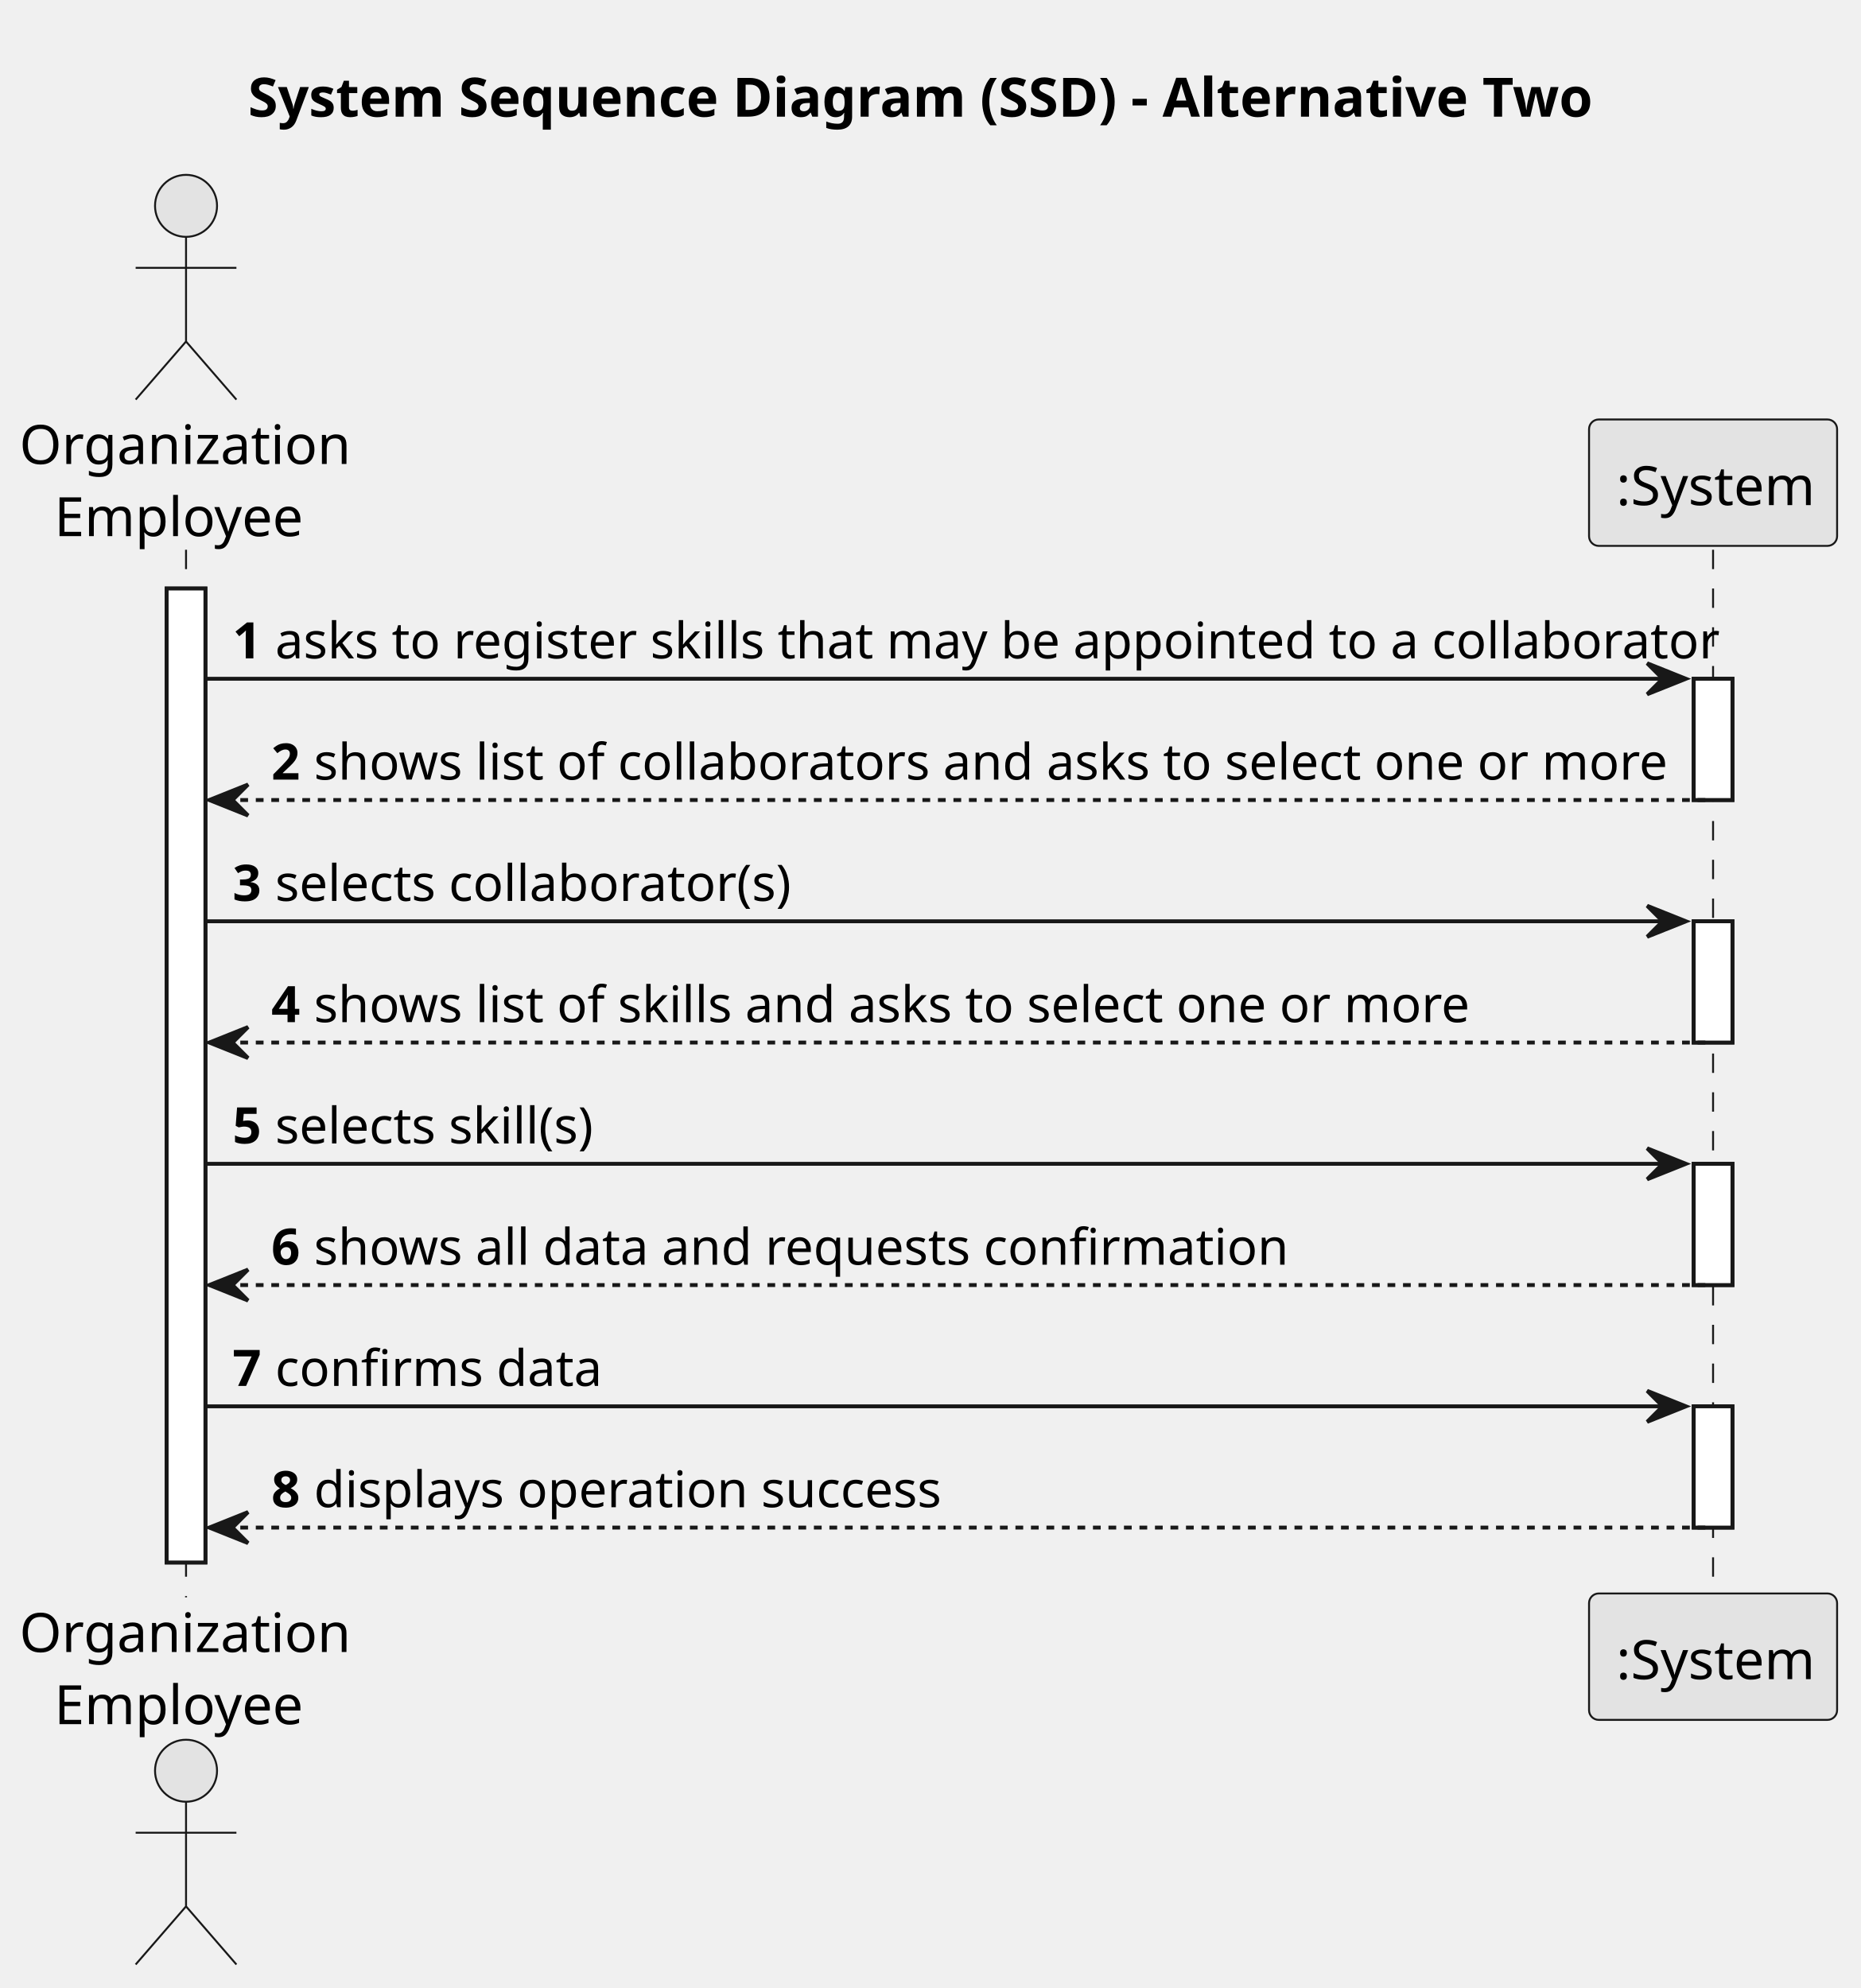
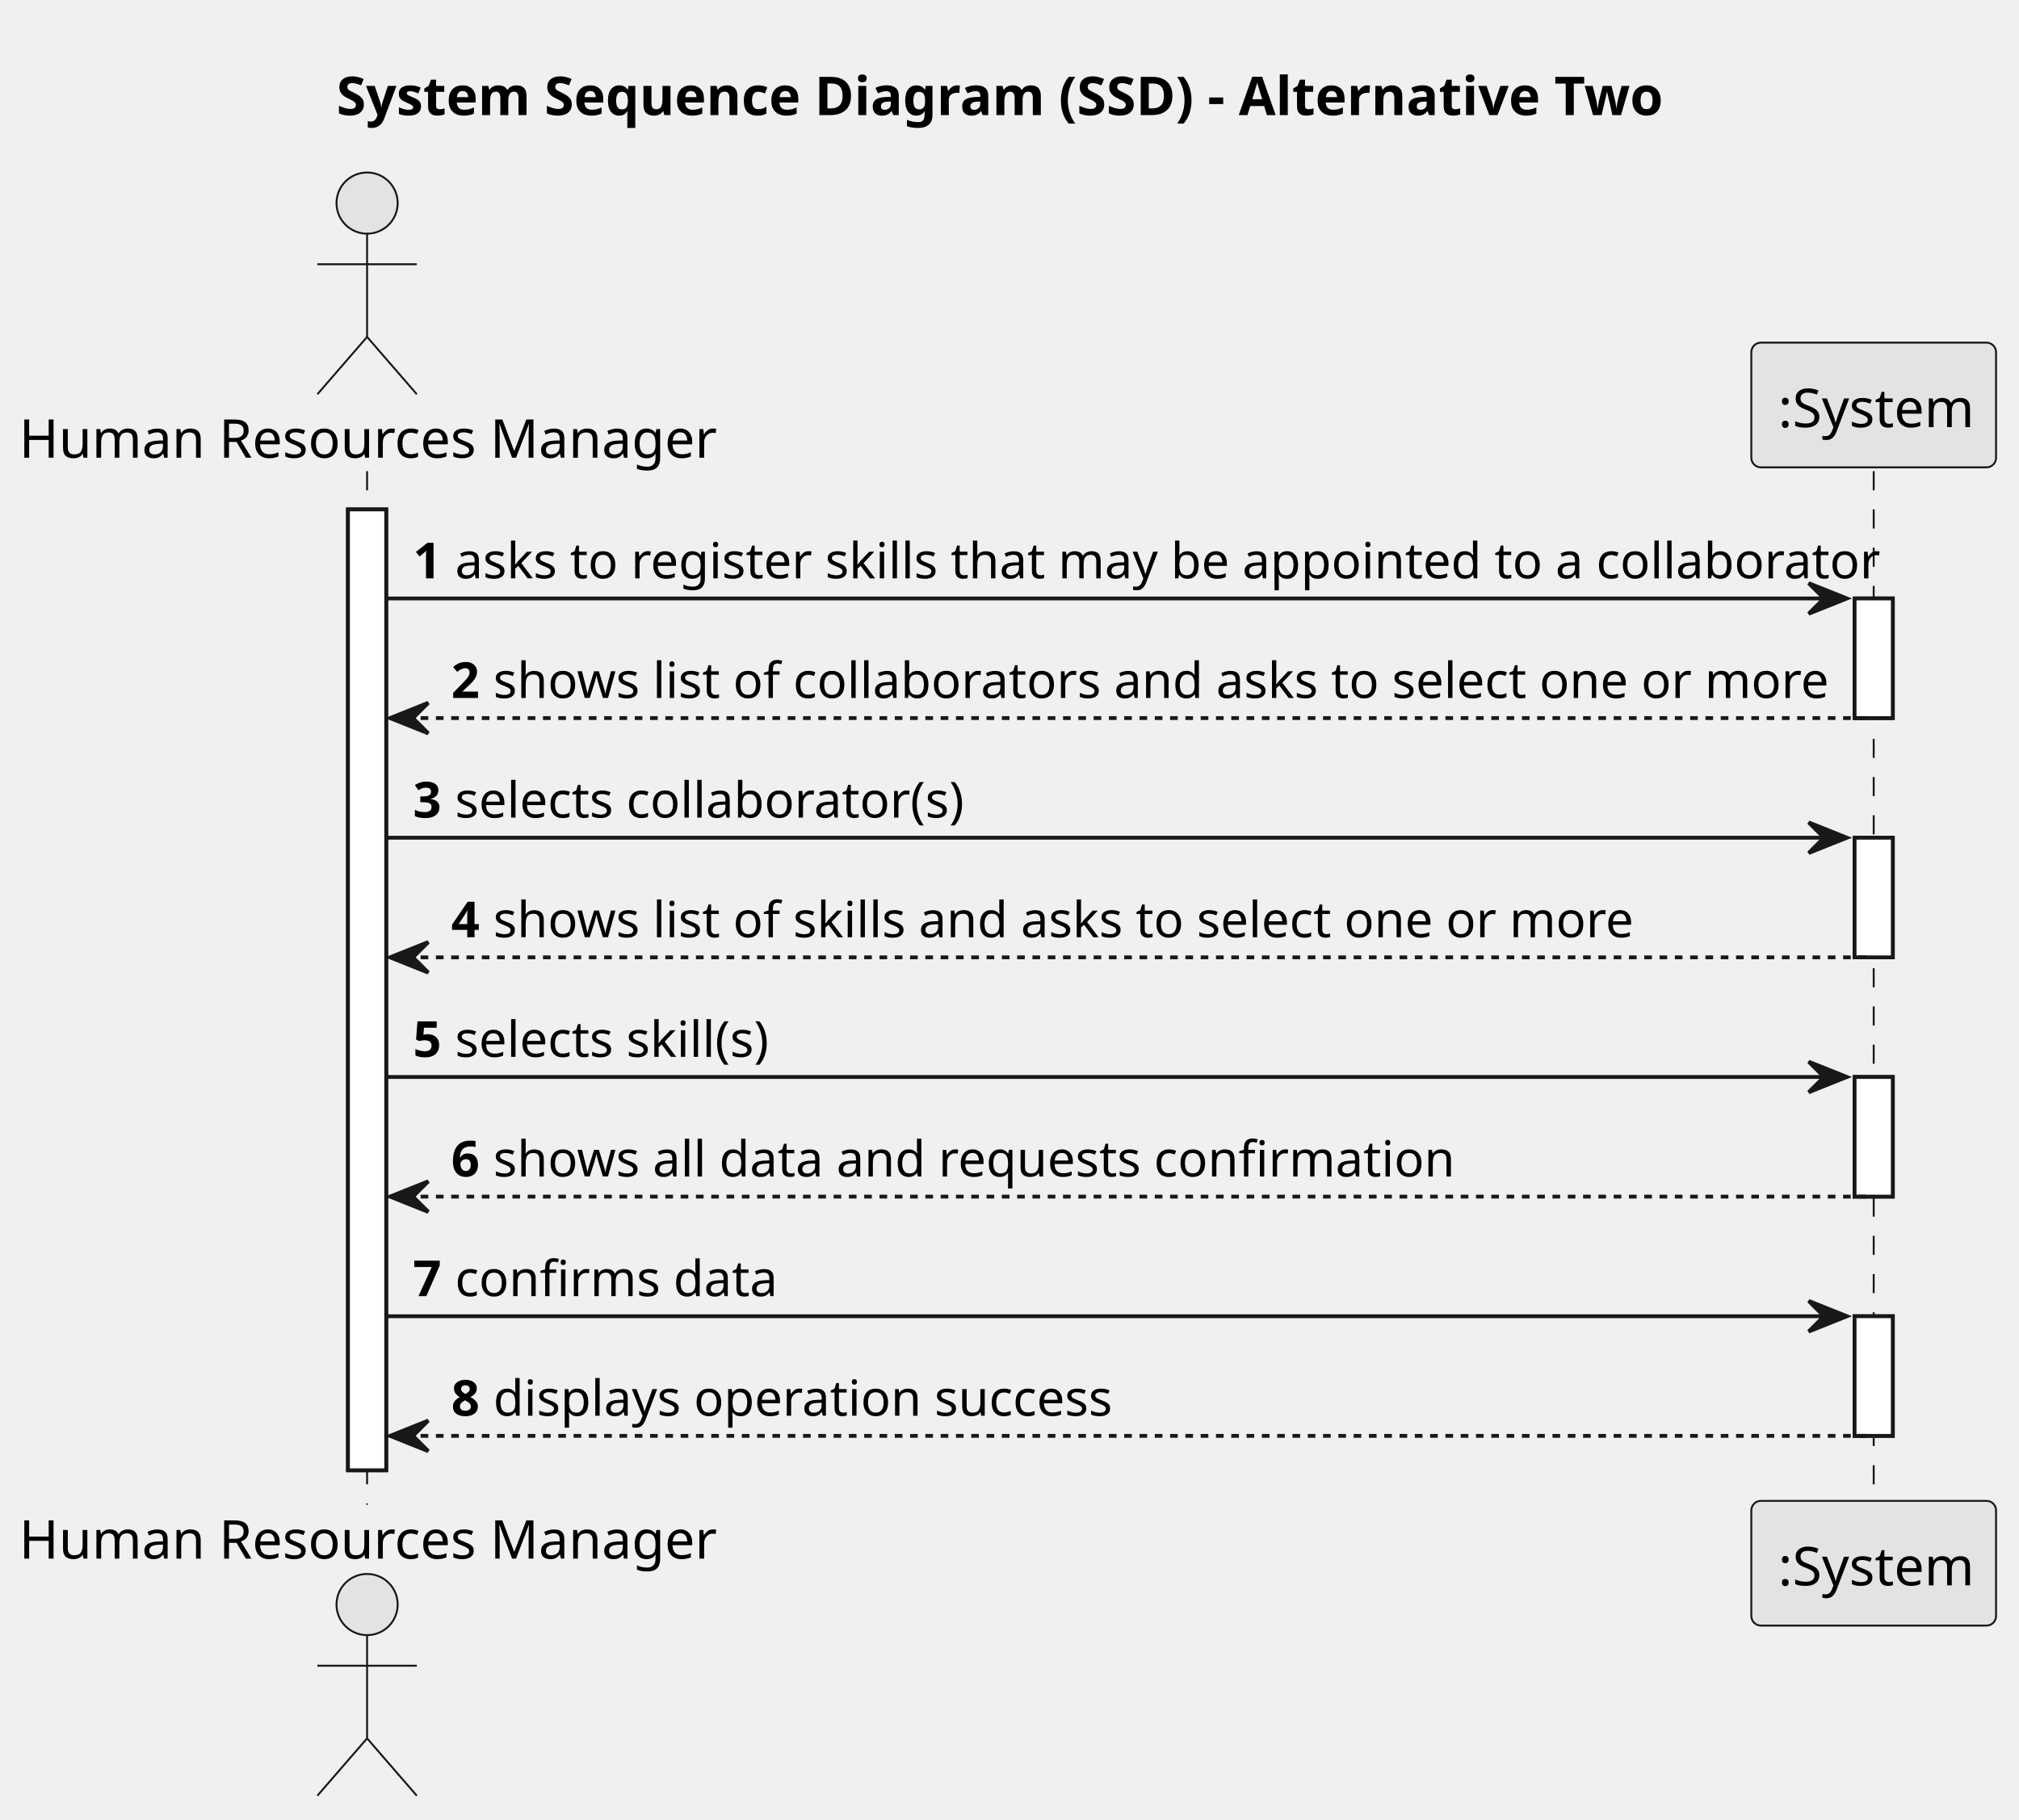
- <svg xmlns="http://www.w3.org/2000/svg" contentStyleType="text/css" height="513px" preserveAspectRatio="none" style="width:480px;height:513px;background:#FFFFFF;" version="1.1" viewBox="0 0 480 513" width="480px" zoomAndPan="magnify">
+ <svg xmlns="http://www.w3.org/2000/svg" contentStyleType="text/css" height="476px" preserveAspectRatio="none" style="width:528px;height:476px;background:#FFFFFF;" version="1.1" viewBox="0 0 528 476" width="528px" zoomAndPan="magnify">
  <defs />
  <g>
-     <text fill="#000000" font-family="sans-serif" font-size="14" font-weight="bold" lengthAdjust="spacing" textLength="350" x="64" y="30.107">System Sequence Diagram (SSD) - Alternative Two</text>
-     <rect fill="#FFFFFF" height="251.328" style="stroke:#181818;stroke-width:1.0;" width="10" x="43" y="151.863" />
-     <rect fill="#FFFFFF" height="31.291" style="stroke:#181818;stroke-width:1.0;" width="10" x="437" y="175.154" />
-     <rect fill="#FFFFFF" height="31.291" style="stroke:#181818;stroke-width:1.0;" width="10" x="437" y="237.736" />
-     <rect fill="#FFFFFF" height="31.291" style="stroke:#181818;stroke-width:1.0;" width="10" x="437" y="300.318" />
-     <rect fill="#FFFFFF" height="31.291" style="stroke:#181818;stroke-width:1.0;" width="10" x="437" y="362.9" />
-     <line style="stroke:#181818;stroke-width:0.5;stroke-dasharray:5.0,5.0;" x1="48" x2="48" y1="141.863" y2="412.191" />
-     <line style="stroke:#181818;stroke-width:0.5;stroke-dasharray:5.0,5.0;" x1="442" x2="442" y1="141.863" y2="412.191" />
-     <text fill="#000000" font-family="sans-serif" font-size="14" lengthAdjust="spacing" textLength="80" x="5" y="119.728">Organization</text>
-     <text fill="#000000" font-family="sans-serif" font-size="14" lengthAdjust="spacing" textLength="62" x="14" y="138.35">Employee</text>
-     <ellipse cx="48" cy="53.121" fill="#E3E3E3" rx="8" ry="8" style="stroke:#181818;stroke-width:0.5;" />
-     <path d="M48,61.121 L48,88.121 M35,69.121 L61,69.121 M48,88.121 L35,103.121 M48,88.121 L61,103.121 " fill="none" style="stroke:#181818;stroke-width:0.5;" />
-     <text fill="#000000" font-family="sans-serif" font-size="14" lengthAdjust="spacing" textLength="80" x="5" y="426.299">Organization</text>
-     <text fill="#000000" font-family="sans-serif" font-size="14" lengthAdjust="spacing" textLength="62" x="14" y="444.92">Employee</text>
-     <ellipse cx="48" cy="456.934" fill="#E3E3E3" rx="8" ry="8" style="stroke:#181818;stroke-width:0.5;" />
-     <path d="M48,464.934 L48,491.934 M35,472.934 L61,472.934 M48,491.934 L35,506.934 M48,491.934 L61,506.934 " fill="none" style="stroke:#181818;stroke-width:0.5;" />
-     <rect fill="#E3E3E3" height="32.621" rx="2.5" ry="2.5" style="stroke:#181818;stroke-width:0.5;" width="64" x="410" y="108.242" />
-     <text fill="#000000" font-family="sans-serif" font-size="14" lengthAdjust="spacing" textLength="50" x="417" y="130.35">:System</text>
-     <rect fill="#E3E3E3" height="32.621" rx="2.5" ry="2.5" style="stroke:#181818;stroke-width:0.5;" width="64" x="410" y="411.191" />
-     <text fill="#000000" font-family="sans-serif" font-size="14" lengthAdjust="spacing" textLength="50" x="417" y="433.299">:System</text>
-     <rect fill="#FFFFFF" height="251.328" style="stroke:#181818;stroke-width:1.0;" width="10" x="43" y="151.863" />
-     <rect fill="#FFFFFF" height="31.291" style="stroke:#181818;stroke-width:1.0;" width="10" x="437" y="175.154" />
-     <rect fill="#FFFFFF" height="31.291" style="stroke:#181818;stroke-width:1.0;" width="10" x="437" y="237.736" />
-     <rect fill="#FFFFFF" height="31.291" style="stroke:#181818;stroke-width:1.0;" width="10" x="437" y="300.318" />
-     <rect fill="#FFFFFF" height="31.291" style="stroke:#181818;stroke-width:1.0;" width="10" x="437" y="362.9" />
-     <polygon fill="#181818" points="425,171.154,435,175.154,425,179.154,429,175.154" style="stroke:#181818;stroke-width:1.0;" />
-     <line style="stroke:#181818;stroke-width:1.0;" x1="53" x2="431" y1="175.154" y2="175.154" />
-     <text fill="#000000" font-family="sans-serif" font-size="13" font-weight="bold" lengthAdjust="spacing" textLength="7" x="60" y="169.892">1</text>
-     <text fill="#000000" font-family="sans-serif" font-size="13" lengthAdjust="spacing" textLength="354" x="71" y="169.892">asks to register skills that may be appointed to a collaborator</text>
-     <polygon fill="#181818" points="64,202.445,54,206.445,64,210.445,60,206.445" style="stroke:#181818;stroke-width:1.0;" />
-     <line style="stroke:#181818;stroke-width:1.0;stroke-dasharray:2.0,2.0;" x1="58" x2="441" y1="206.445" y2="206.445" />
-     <text fill="#000000" font-family="sans-serif" font-size="13" font-weight="bold" lengthAdjust="spacing" textLength="7" x="70" y="201.183">2</text>
-     <text fill="#000000" font-family="sans-serif" font-size="13" lengthAdjust="spacing" textLength="334" x="81" y="201.183">shows list of collaborators and asks to select one or more</text>
-     <polygon fill="#181818" points="425,233.736,435,237.736,425,241.736,429,237.736" style="stroke:#181818;stroke-width:1.0;" />
-     <line style="stroke:#181818;stroke-width:1.0;" x1="53" x2="431" y1="237.736" y2="237.736" />
-     <text fill="#000000" font-family="sans-serif" font-size="13" font-weight="bold" lengthAdjust="spacing" textLength="7" x="60" y="232.474">3</text>
-     <text fill="#000000" font-family="sans-serif" font-size="13" lengthAdjust="spacing" textLength="128" x="71" y="232.474">selects collaborator(s)</text>
-     <polygon fill="#181818" points="64,265.027,54,269.027,64,273.027,60,269.027" style="stroke:#181818;stroke-width:1.0;" />
-     <line style="stroke:#181818;stroke-width:1.0;stroke-dasharray:2.0,2.0;" x1="58" x2="441" y1="269.027" y2="269.027" />
-     <text fill="#000000" font-family="sans-serif" font-size="13" font-weight="bold" lengthAdjust="spacing" textLength="7" x="70" y="263.765">4</text>
-     <text fill="#000000" font-family="sans-serif" font-size="13" lengthAdjust="spacing" textLength="290" x="81" y="263.765">shows list of skills and asks to select one or more</text>
-     <polygon fill="#181818" points="425,296.318,435,300.318,425,304.318,429,300.318" style="stroke:#181818;stroke-width:1.0;" />
-     <line style="stroke:#181818;stroke-width:1.0;" x1="53" x2="431" y1="300.318" y2="300.318" />
-     <text fill="#000000" font-family="sans-serif" font-size="13" font-weight="bold" lengthAdjust="spacing" textLength="7" x="60" y="295.056">5</text>
-     <text fill="#000000" font-family="sans-serif" font-size="13" lengthAdjust="spacing" textLength="84" x="71" y="295.056">selects skill(s)</text>
-     <polygon fill="#181818" points="64,327.609,54,331.609,64,335.609,60,331.609" style="stroke:#181818;stroke-width:1.0;" />
-     <line style="stroke:#181818;stroke-width:1.0;stroke-dasharray:2.0,2.0;" x1="58" x2="441" y1="331.609" y2="331.609" />
-     <text fill="#000000" font-family="sans-serif" font-size="13" font-weight="bold" lengthAdjust="spacing" textLength="7" x="70" y="326.347">6</text>
-     <text fill="#000000" font-family="sans-serif" font-size="13" lengthAdjust="spacing" textLength="236" x="81" y="326.347">shows all data and requests confirmation</text>
-     <polygon fill="#181818" points="425,358.9,435,362.9,425,366.9,429,362.9" style="stroke:#181818;stroke-width:1.0;" />
-     <line style="stroke:#181818;stroke-width:1.0;" x1="53" x2="431" y1="362.9" y2="362.9" />
-     <text fill="#000000" font-family="sans-serif" font-size="13" font-weight="bold" lengthAdjust="spacing" textLength="7" x="60" y="357.638">7</text>
-     <text fill="#000000" font-family="sans-serif" font-size="13" lengthAdjust="spacing" textLength="78" x="71" y="357.638">confirms data</text>
-     <polygon fill="#181818" points="64,390.191,54,394.191,64,398.191,60,394.191" style="stroke:#181818;stroke-width:1.0;" />
-     <line style="stroke:#181818;stroke-width:1.0;stroke-dasharray:2.0,2.0;" x1="58" x2="441" y1="394.191" y2="394.191" />
-     <text fill="#000000" font-family="sans-serif" font-size="13" font-weight="bold" lengthAdjust="spacing" textLength="7" x="70" y="388.929">8</text>
-     <text fill="#000000" font-family="sans-serif" font-size="13" lengthAdjust="spacing" textLength="158" x="81" y="388.929">displays operation success</text>
+     <text fill="#000000" font-family="sans-serif" font-size="14" font-weight="bold" lengthAdjust="spacing" textLength="350" x="88" y="30.107">System Sequence Diagram (SSD) - Alternative Two</text>
+     <rect fill="#FFFFFF" height="251.328" style="stroke:#181818;stroke-width:1.0;" width="10" x="91" y="133.242" />
+     <rect fill="#FFFFFF" height="31.291" style="stroke:#181818;stroke-width:1.0;" width="10" x="485" y="156.533" />
+     <rect fill="#FFFFFF" height="31.291" style="stroke:#181818;stroke-width:1.0;" width="10" x="485" y="219.115" />
+     <rect fill="#FFFFFF" height="31.291" style="stroke:#181818;stroke-width:1.0;" width="10" x="485" y="281.697" />
+     <rect fill="#FFFFFF" height="31.291" style="stroke:#181818;stroke-width:1.0;" width="10" x="485" y="344.279" />
+     <line style="stroke:#181818;stroke-width:0.5;stroke-dasharray:5.0,5.0;" x1="96" x2="96" y1="123.242" y2="393.57" />
+     <line style="stroke:#181818;stroke-width:0.5;stroke-dasharray:5.0,5.0;" x1="490" x2="490" y1="123.242" y2="393.57" />
+     <text fill="#000000" font-family="sans-serif" font-size="14" lengthAdjust="spacing" textLength="176" x="5" y="119.728">Human Resources Manager</text>
+     <ellipse cx="96" cy="53.121" fill="#E3E3E3" rx="8" ry="8" style="stroke:#181818;stroke-width:0.5;" />
+     <path d="M96,61.121 L96,88.121 M83,69.121 L109,69.121 M96,88.121 L83,103.121 M96,88.121 L109,103.121 " fill="none" style="stroke:#181818;stroke-width:0.5;" />
+     <text fill="#000000" font-family="sans-serif" font-size="14" lengthAdjust="spacing" textLength="176" x="5" y="407.678">Human Resources Manager</text>
+     <ellipse cx="96" cy="419.691" fill="#E3E3E3" rx="8" ry="8" style="stroke:#181818;stroke-width:0.5;" />
+     <path d="M96,427.691 L96,454.691 M83,435.691 L109,435.691 M96,454.691 L83,469.691 M96,454.691 L109,469.691 " fill="none" style="stroke:#181818;stroke-width:0.5;" />
+     <rect fill="#E3E3E3" height="32.621" rx="2.5" ry="2.5" style="stroke:#181818;stroke-width:0.5;" width="64" x="458" y="89.621" />
+     <text fill="#000000" font-family="sans-serif" font-size="14" lengthAdjust="spacing" textLength="50" x="465" y="111.728">:System</text>
+     <rect fill="#E3E3E3" height="32.621" rx="2.5" ry="2.5" style="stroke:#181818;stroke-width:0.5;" width="64" x="458" y="392.57" />
+     <text fill="#000000" font-family="sans-serif" font-size="14" lengthAdjust="spacing" textLength="50" x="465" y="414.678">:System</text>
+     <rect fill="#FFFFFF" height="251.328" style="stroke:#181818;stroke-width:1.0;" width="10" x="91" y="133.242" />
+     <rect fill="#FFFFFF" height="31.291" style="stroke:#181818;stroke-width:1.0;" width="10" x="485" y="156.533" />
+     <rect fill="#FFFFFF" height="31.291" style="stroke:#181818;stroke-width:1.0;" width="10" x="485" y="219.115" />
+     <rect fill="#FFFFFF" height="31.291" style="stroke:#181818;stroke-width:1.0;" width="10" x="485" y="281.697" />
+     <rect fill="#FFFFFF" height="31.291" style="stroke:#181818;stroke-width:1.0;" width="10" x="485" y="344.279" />
+     <polygon fill="#181818" points="473,152.533,483,156.533,473,160.533,477,156.533" style="stroke:#181818;stroke-width:1.0;" />
+     <line style="stroke:#181818;stroke-width:1.0;" x1="101" x2="479" y1="156.533" y2="156.533" />
+     <text fill="#000000" font-family="sans-serif" font-size="13" font-weight="bold" lengthAdjust="spacing" textLength="7" x="108" y="151.27">1</text>
+     <text fill="#000000" font-family="sans-serif" font-size="13" lengthAdjust="spacing" textLength="354" x="119" y="151.27">asks to register skills that may be appointed to a collaborator</text>
+     <polygon fill="#181818" points="112,183.824,102,187.824,112,191.824,108,187.824" style="stroke:#181818;stroke-width:1.0;" />
+     <line style="stroke:#181818;stroke-width:1.0;stroke-dasharray:2.0,2.0;" x1="106" x2="489" y1="187.824" y2="187.824" />
+     <text fill="#000000" font-family="sans-serif" font-size="13" font-weight="bold" lengthAdjust="spacing" textLength="7" x="118" y="182.561">2</text>
+     <text fill="#000000" font-family="sans-serif" font-size="13" lengthAdjust="spacing" textLength="334" x="129" y="182.561">shows list of collaborators and asks to select one or more</text>
+     <polygon fill="#181818" points="473,215.115,483,219.115,473,223.115,477,219.115" style="stroke:#181818;stroke-width:1.0;" />
+     <line style="stroke:#181818;stroke-width:1.0;" x1="101" x2="479" y1="219.115" y2="219.115" />
+     <text fill="#000000" font-family="sans-serif" font-size="13" font-weight="bold" lengthAdjust="spacing" textLength="7" x="108" y="213.852">3</text>
+     <text fill="#000000" font-family="sans-serif" font-size="13" lengthAdjust="spacing" textLength="128" x="119" y="213.852">selects collaborator(s)</text>
+     <polygon fill="#181818" points="112,246.406,102,250.406,112,254.406,108,250.406" style="stroke:#181818;stroke-width:1.0;" />
+     <line style="stroke:#181818;stroke-width:1.0;stroke-dasharray:2.0,2.0;" x1="106" x2="489" y1="250.406" y2="250.406" />
+     <text fill="#000000" font-family="sans-serif" font-size="13" font-weight="bold" lengthAdjust="spacing" textLength="7" x="118" y="245.144">4</text>
+     <text fill="#000000" font-family="sans-serif" font-size="13" lengthAdjust="spacing" textLength="290" x="129" y="245.144">shows list of skills and asks to select one or more</text>
+     <polygon fill="#181818" points="473,277.697,483,281.697,473,285.697,477,281.697" style="stroke:#181818;stroke-width:1.0;" />
+     <line style="stroke:#181818;stroke-width:1.0;" x1="101" x2="479" y1="281.697" y2="281.697" />
+     <text fill="#000000" font-family="sans-serif" font-size="13" font-weight="bold" lengthAdjust="spacing" textLength="7" x="108" y="276.435">5</text>
+     <text fill="#000000" font-family="sans-serif" font-size="13" lengthAdjust="spacing" textLength="84" x="119" y="276.435">selects skill(s)</text>
+     <polygon fill="#181818" points="112,308.988,102,312.988,112,316.988,108,312.988" style="stroke:#181818;stroke-width:1.0;" />
+     <line style="stroke:#181818;stroke-width:1.0;stroke-dasharray:2.0,2.0;" x1="106" x2="489" y1="312.988" y2="312.988" />
+     <text fill="#000000" font-family="sans-serif" font-size="13" font-weight="bold" lengthAdjust="spacing" textLength="7" x="118" y="307.726">6</text>
+     <text fill="#000000" font-family="sans-serif" font-size="13" lengthAdjust="spacing" textLength="236" x="129" y="307.726">shows all data and requests confirmation</text>
+     <polygon fill="#181818" points="473,340.279,483,344.279,473,348.279,477,344.279" style="stroke:#181818;stroke-width:1.0;" />
+     <line style="stroke:#181818;stroke-width:1.0;" x1="101" x2="479" y1="344.279" y2="344.279" />
+     <text fill="#000000" font-family="sans-serif" font-size="13" font-weight="bold" lengthAdjust="spacing" textLength="7" x="108" y="339.017">7</text>
+     <text fill="#000000" font-family="sans-serif" font-size="13" lengthAdjust="spacing" textLength="78" x="119" y="339.017">confirms data</text>
+     <polygon fill="#181818" points="112,371.57,102,375.57,112,379.57,108,375.57" style="stroke:#181818;stroke-width:1.0;" />
+     <line style="stroke:#181818;stroke-width:1.0;stroke-dasharray:2.0,2.0;" x1="106" x2="489" y1="375.57" y2="375.57" />
+     <text fill="#000000" font-family="sans-serif" font-size="13" font-weight="bold" lengthAdjust="spacing" textLength="7" x="118" y="370.308">8</text>
+     <text fill="#000000" font-family="sans-serif" font-size="13" lengthAdjust="spacing" textLength="158" x="129" y="370.308">displays operation success</text>
  </g>
</svg>
